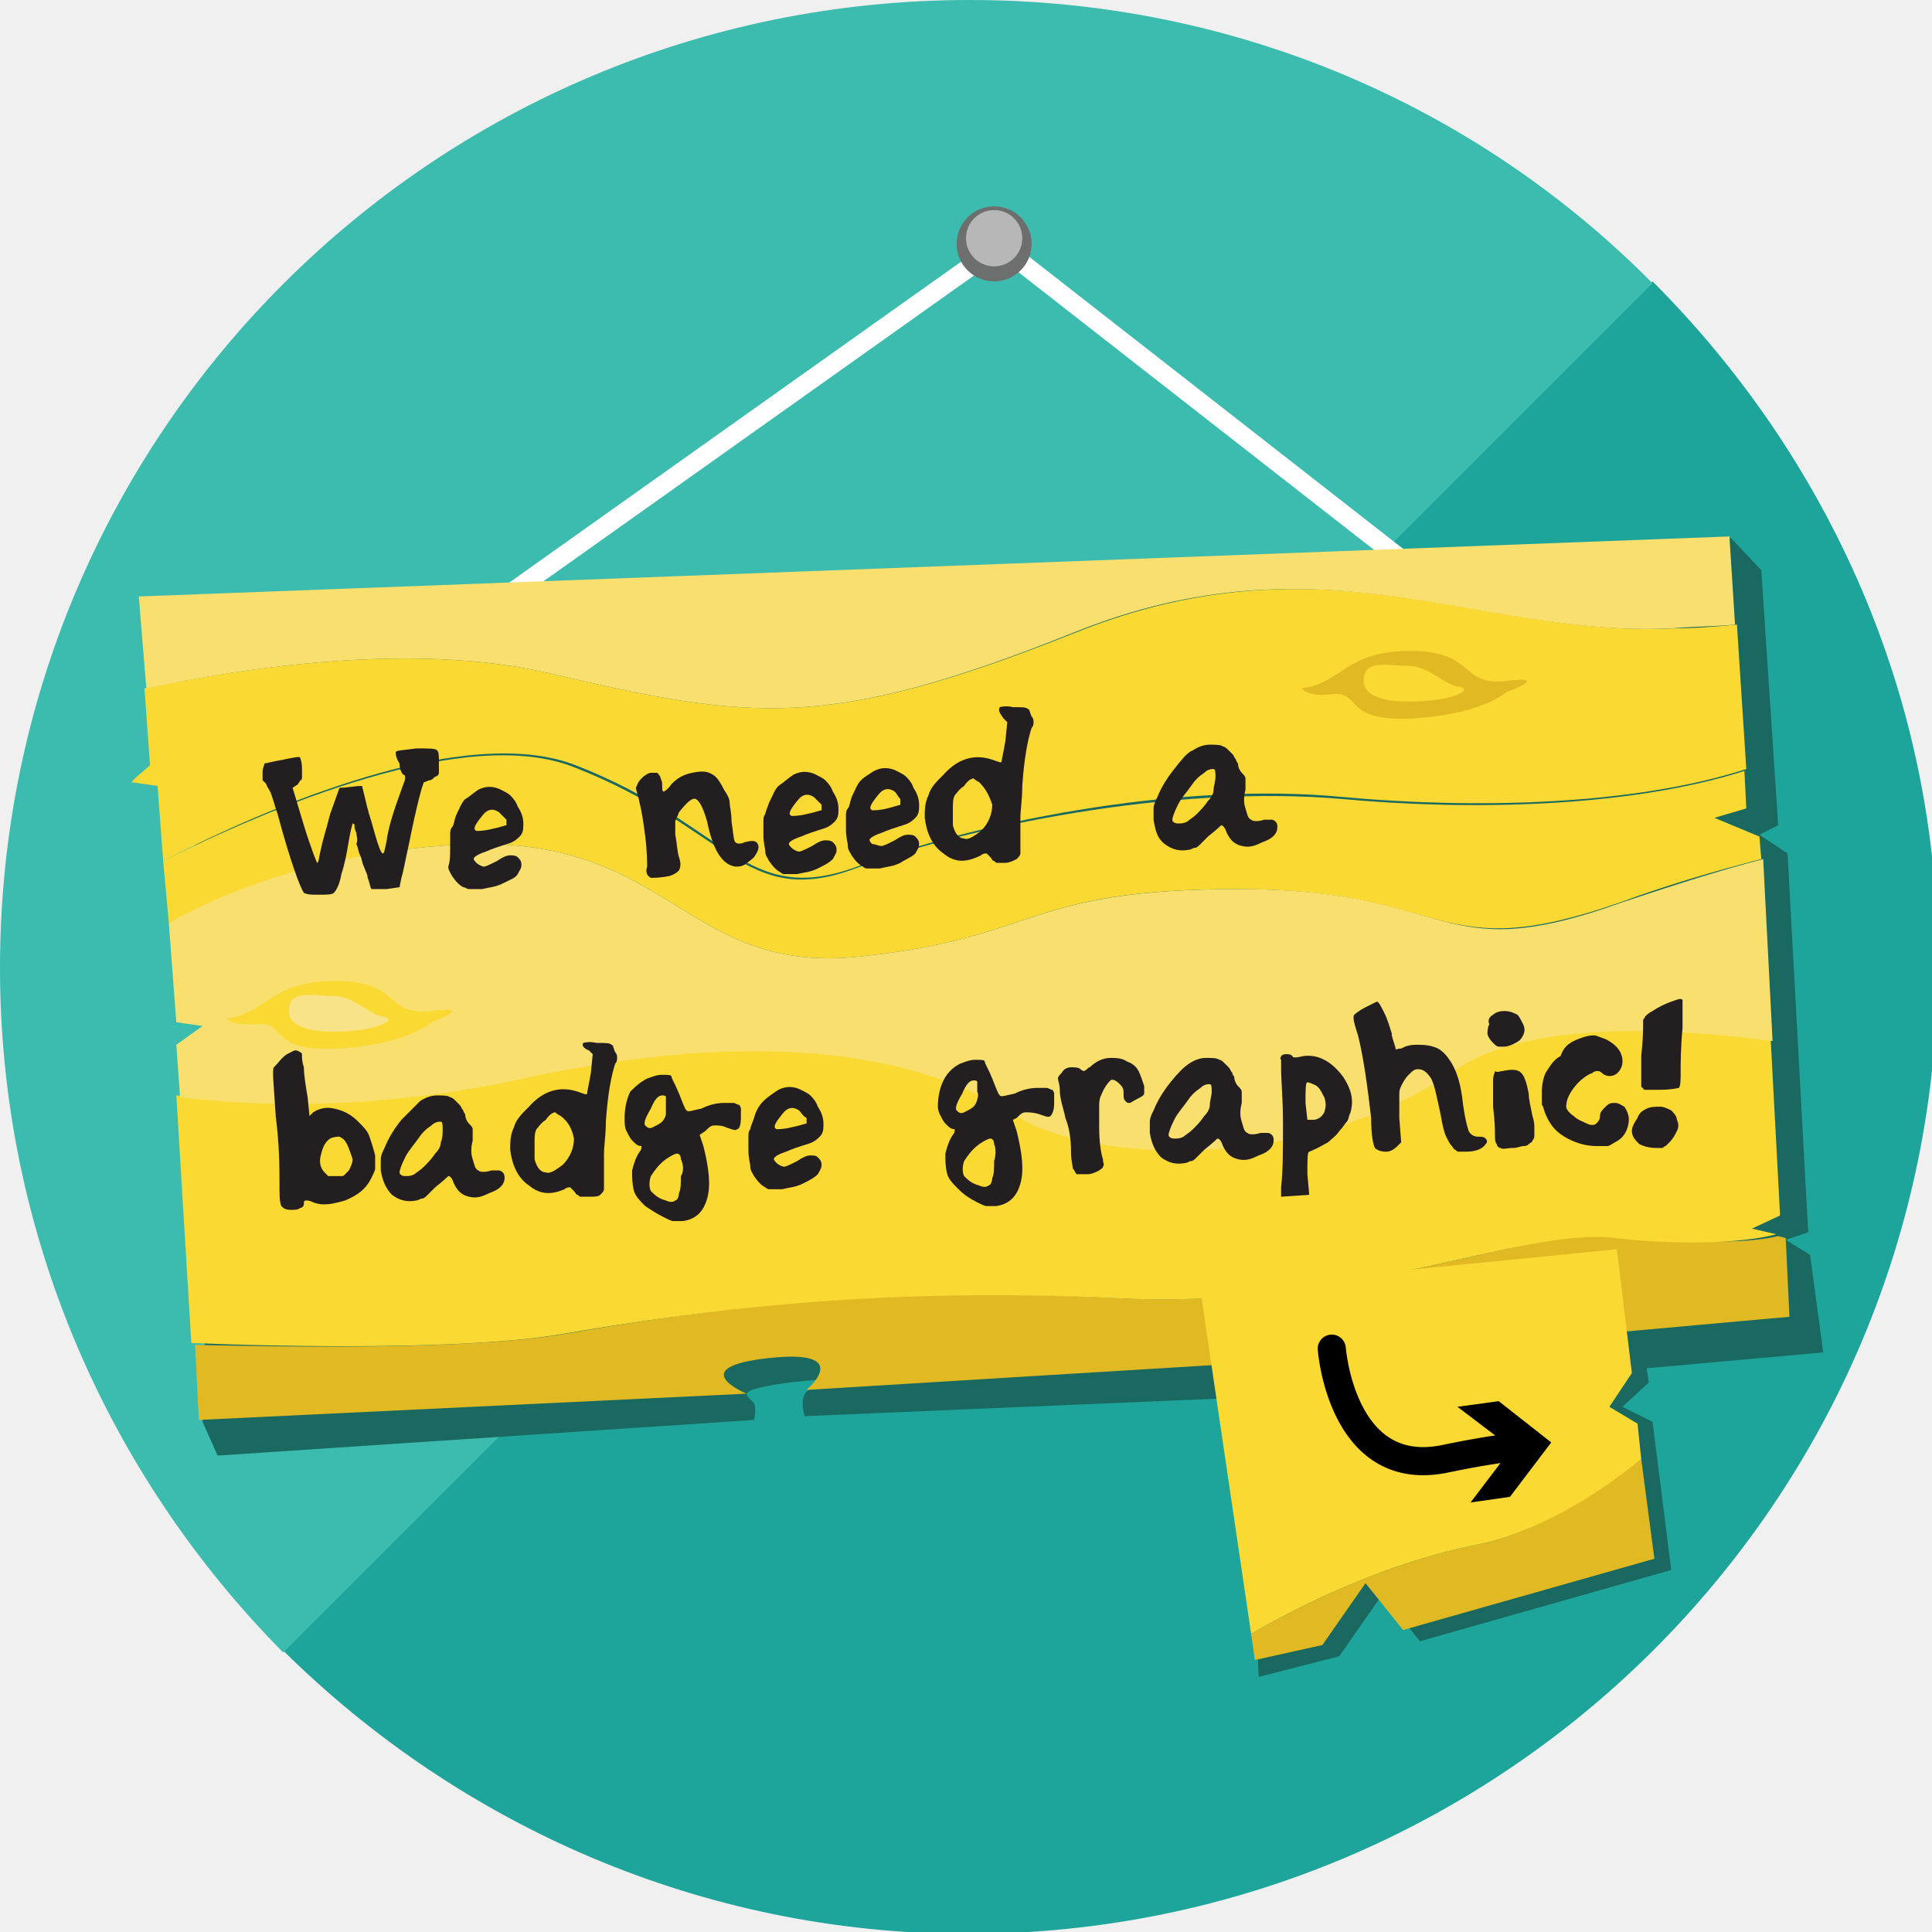
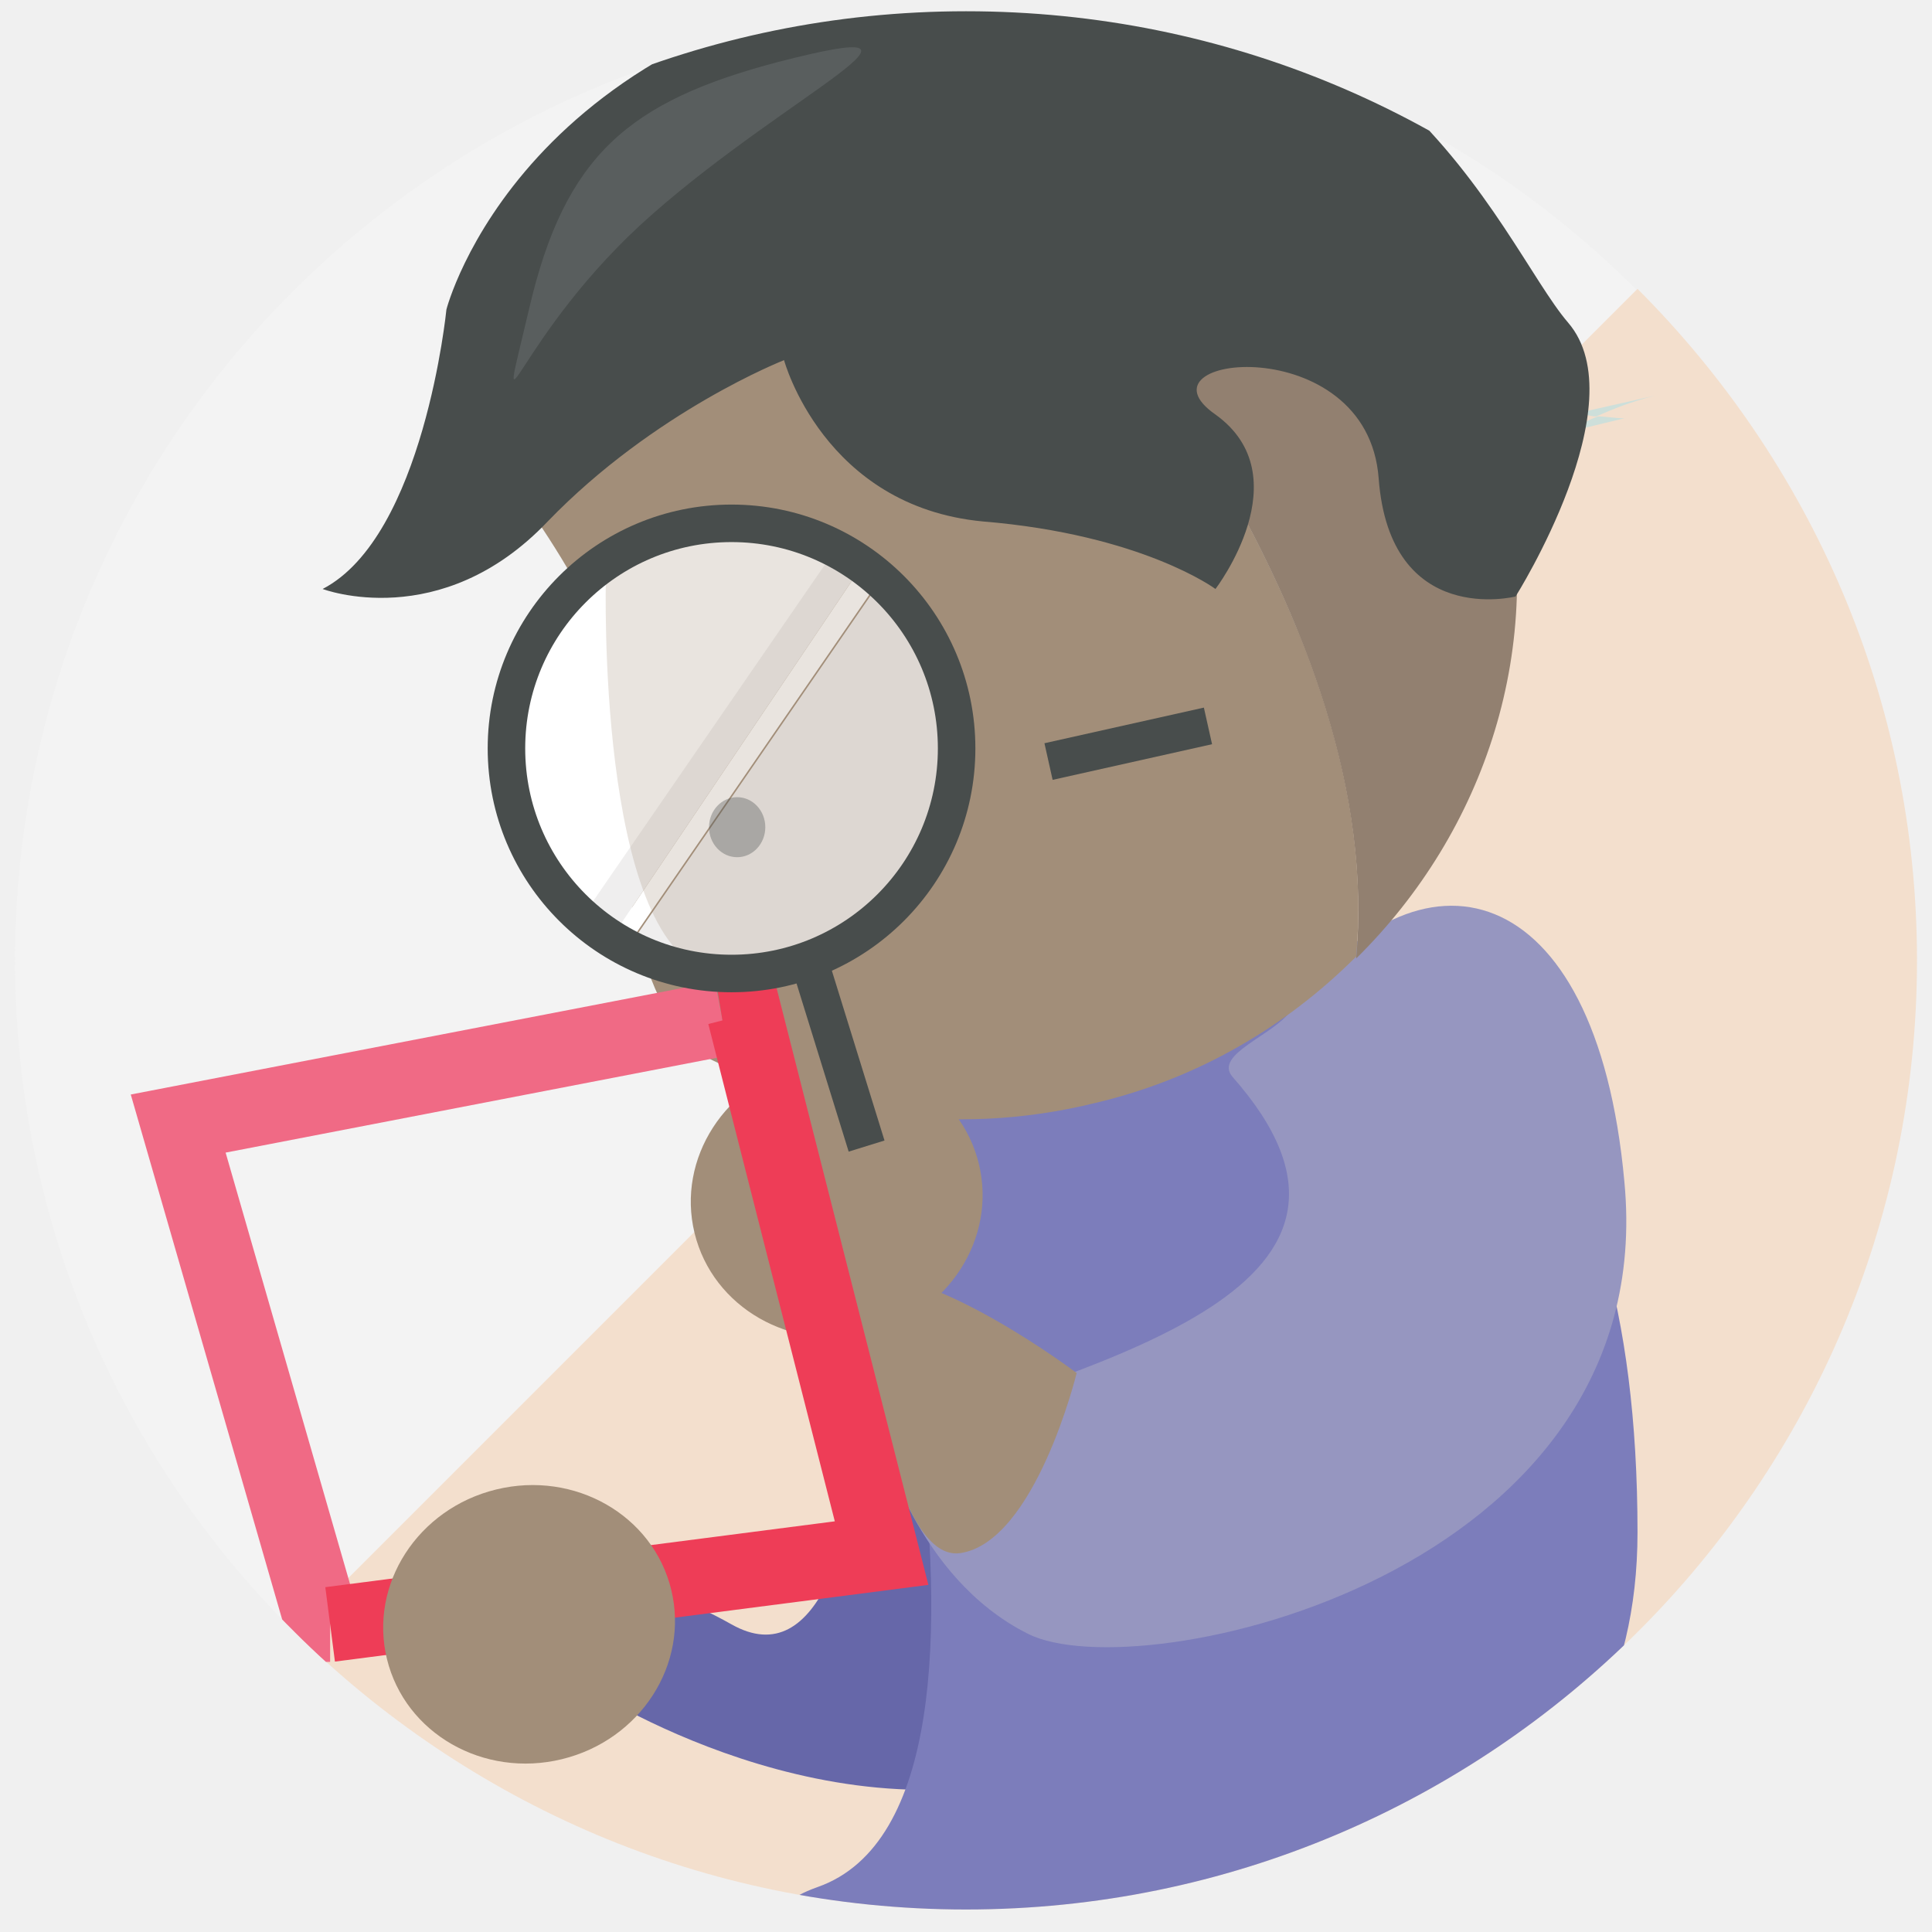
- <svg xmlns="http://www.w3.org/2000/svg" version="1.1" id="Layer_1" x="0px" y="0px" width="103px" height="103px" viewBox="43 -42 103 103" style="enable-background:new 43 -42 103 103;" xml:space="preserve">
+ <svg xmlns="http://www.w3.org/2000/svg" xmlns:xlink="http://www.w3.org/1999/xlink" version="1.1" id="Layer_1" x="0px" y="0px" width="103px" height="103px" viewBox="-254 345 103 103" style="enable-background:new -254 345 103 103;" xml:space="preserve">
  <style type="text/css">
- 	.st0{fill:#1EA59B;}
- 	.st1{fill:#3BBCAF;}
- 	.st2{fill:none;stroke:#FFFFFF;stroke-miterlimit:10;}
- 	.st3{fill:#196960;}
- 	.st4{fill:#E1BA23;}
- 	.st5{fill:#FAD932;}
- 	.st6{fill:#F8DF6E;}
- 	.st7{fill:none;stroke:#6D6E6E;stroke-miterlimit:10;}
- 	.st8{fill:#231F20;}
- 	.st9{fill:#F8E388;}
- 	.st10{fill:#B7B7B7;}
- 	.st11{fill:none;stroke:#000000;stroke-width:1.5;stroke-linecap:round;stroke-miterlimit:10;}
+ 	.st0{clip-path:url(#SVGID_2_);fill:#F3F3F3;}
+ 	.st1{clip-path:url(#SVGID_2_);fill:#F3DFCD;}
+ 	.st2{clip-path:url(#SVGID_2_);fill:#CDDFDA;}
+ 	.st3{clip-path:url(#SVGID_2_);fill:none;stroke:#EE3D57;stroke-miterlimit:10;}
+ 	.st4{clip-path:url(#SVGID_2_);fill:#6667A9;}
+ 	.st5{clip-path:url(#SVGID_2_);fill:#7C7DBB;}
+ 	.st6{clip-path:url(#SVGID_2_);fill:#9696C0;}
+ 	.st7{clip-path:url(#SVGID_2_);}
+ 	.st8{fill:#A28E79;}
+ 	.st9{fill:#928070;}
+ 	.st10{clip-path:url(#SVGID_2_);fill:#FFFFFF;stroke:#484D4C;stroke-width:2;stroke-miterlimit:10;}
+ 	.st11{clip-path:url(#SVGID_2_);fill:#484D4C;}
+ 	.st12{clip-path:url(#SVGID_2_);fill:#A28E79;}
+ 	.st13{fill:none;stroke:#F06A85;stroke-width:4;stroke-miterlimit:10;}
+ 	.st14{fill:none;stroke:#EE3D57;stroke-width:4;stroke-miterlimit:10;}
+ 	.st15{clip-path:url(#SVGID_2_);fill:#595E5E;}
+ 	.st16{fill:#EFEEEE;}
+ 	.st17{fill:#FFFFFF;}
+ 	.st18{clip-path:url(#SVGID_2_);fill:#FFFFFF;}
+ 	.st19{opacity:0.24;clip-path:url(#SVGID_2_);fill:#A28E79;}
+ 	.st20{clip-path:url(#SVGID_2_);fill:none;stroke:#484D4C;stroke-width:2;stroke-miterlimit:10;}
+ 	.st21{opacity:0.35;clip-path:url(#SVGID_2_);fill:#484D4C;}
+ 	.st22{clip-path:url(#SVGID_2_);fill:none;}
</style>
-   <path class="st0" d="M131.1-27l-73,73c9.4,9.3,22.3,15.1,36.5,15.1c28.5,0,51.7-23.1,51.7-51.6C146.4-4.7,140.5-17.6,131.1-27z" />
-   <path class="st1" d="M94.7-42C66.1-42,43-18.9,43,9.6c0,14.2,5.8,27.1,15.1,36.5l73-73C121.8-36.3,108.9-42,94.7-42z" />
-   <polyline class="st2" points="64.9,-6.6 96.3,-28.9 124.6,-6.8 " />
-   <path class="st3" d="M52.2-8.4l0.7,9l-0.7,0.6l-0.3,0.3l1.4,0.2l1,12.6l1.4,0.2l-1.4,1l-0.5,18.3l0.8,1.8l28.6-1.9  c0,0,0.2-0.8-0.1-1c-0.4-0.4-0.8-0.6,2-1c2.9-0.3,1.5-0.1,0.9,0.5c-0.4,0.4-0.1,1.3-0.1,1.3l33-1.4l2.7,0.7l-0.3-1l18.9-1.7  l-0.7-5.2l-1.3-0.8l1.2-0.4l-1.1-20.2l-1.5-1l1-0.5l-0.9-13.6l-1.6-1.7L52.2-8.4z" />
  <g>
-     <path class="st4" d="M138.2,24l-0.4-0.1c-2.6,0.6-6.3,0.1-7.6-0.1c-5.1-0.7-15,4.1-27.8,3.4c-12.7-0.7-22.3,0.7-29.2,1.9   C68,30,58.1,29.8,53.4,29.7l0.2,4l29.2-1.4c0,0-3.4-1.4,1.2-1.9s2,1.7,2,1.7l31.1-1.9l2.7,0.7l-0.3-1l18.9-1.7L138.2,24z" />
-     <path class="st5" d="M73.7-1.2c8.2,3.2,9,7.6,15,5.4c5.9-2.2,16.8-4.6,26-3.7c6.6,0.6,15.2,0.5,21.4-1.5l-0.5-7.7   c-1.1,0.1-2.2,0.2-3.4,0.2c-10.2,0.5-18.5-5.1-31.8,0.2S83-3.6,72.3-6.1C65.1-7.8,56-6.4,50.7-5.3l0.3,4.1l-0.7,0.6L50-0.3l1.4,0.2   l0.3,4C57.3,1,67.8-3.5,73.7-1.2z" />
-     <path class="st6" d="M72.3-6.1c10.7,2.5,14.8,3.1,28-2.2s21.6,0.3,31.8-0.2c1.2-0.1,2.3-0.1,3.4-0.2l-0.3-4.7l-84.8,3.2l0.4,4.9   C56-6.4,65.1-7.8,72.3-6.1z" />
-     <path class="st5" d="M88.8,9c9.7-1,8.7-3.6,20.2-3.6s10.4,4.2,20.4,0.7c2.7-1,5.2-1.7,7.5-2.3l-0.1-1.2l-2.4-1l1.7-0.5l-0.1-2   c-6.3,2-14.9,2.1-21.4,1.5c-9.2-0.8-20.1,1.5-26,3.7c-5.9,2.2-6.8-2.2-15-5.4c-5.8-2.3-16.3,2.2-21.9,5L52,7.2   c3.3-1.7,8.1-3.6,14.4-4.1C78.8,2,79.1,10,88.8,9z" />
-     <path class="st5" d="M73.1,29.1c7-1.2,16.5-2.5,29.2-1.9c12.7,0.7,21.7-3.8,26.8-3.2c1.4,0.2,6,0.5,8.6-0.2l-1.3-0.3l1.5-0.7   l-0.5-9.4c-6.2-0.9-13.1-1.1-17,1.6c-8,5.4-19.4,4.9-23.3,2.4s-11.6-5.3-26.3-2c-7.8,1.7-14.1,1.5-18.4,1l0.8,13.2   C58.1,29.8,68,30,73.1,29.1z" />
-     <path class="st6" d="M70.9,15.5c14.8-3.2,22.4-0.5,26.3,2s15.3,3.1,23.3-2.4c3.8-2.6,10.8-2.4,17-1.6L137,3.8   c-2.3,0.6-4.8,1.4-7.5,2.3c-10,3.6-8.8-0.7-20.4-0.7S98.5,8,88.8,9s-10-7-22.4-5.9C60.1,3.6,55.2,5.4,52,7.2l0.4,5.3l1.4,0.2   l-1.4,1l0.2,2.8C56.8,17,63.1,17.2,70.9,15.5z" />
-   </g>
-   <circle class="st7" cx="96" cy="-29" r="1.5" />
-   <g>
-     <path class="st8" d="M64.1-1.9c0-0.1,0.4-0.1,1.1-0.2c0.7,0,1,0,1.1,0.1c0.1,0.1,0.1,0.3,0.1,0.7c0,0.2,0,0.4,0,0.5   s-0.1,0.2-0.2,0.2c-0.1,0.1-0.2,0.2-0.3,0.2c-0.1,0-0.2,0.1-0.3,0.1c-0.1,0.2-0.4,1.3-0.8,3.3c-0.2,0.9-0.3,1.5-0.4,1.8l-0.1,0.5   l-0.7,0.1c-0.5,0-0.7,0-0.8,0c-0.1-0.2-0.1-0.4-0.2-0.6c0-0.2-0.1-0.3-0.2-0.6c-0.1-0.2-0.1-0.4-0.2-0.6c-0.1-0.2-0.1-0.4-0.2-0.6   C62.1,2.7,62,2.6,62,2.4c-0.1-0.2-0.1-0.3-0.1-0.4c0-0.1-0.1-0.1-0.1-0.1c0,0-0.1,0.3-0.2,0.9c-0.1,0.6-0.2,1.2-0.4,1.8   c-0.1,0.6-0.3,0.9-0.4,1c-0.1,0.1-0.4,0.1-0.8,0.1c-0.4,0-0.6,0-0.8-0.1C59,5.3,58.5,4,57.8,1.4c-0.2-0.6-0.3-1-0.4-1.2   c-0.1-0.2-0.2-0.3-0.2-0.4C57.1-0.3,57-0.4,57-0.4c0-0.1,0-0.2,0-0.4c0-0.3,0.1-0.4,0.1-0.5c0.1,0,0.4-0.1,1-0.2   C58.6-1.6,59-1.7,59-1.6c0,0,0.1,0.2,0.1,0.6c0,0.2,0,0.3,0,0.4c0,0.1,0,0.2-0.1,0.2c0,0.1-0.1,0.1-0.1,0.2L58.6,0l0.6,2   c0.4,1.3,0.7,2,0.7,2c0.1,0,0.1-0.3,0.2-0.7c0.1-0.5,0.3-1.1,0.5-1.9L61.1,0c0.4,0,0.8-0.1,1.2-0.1l0.1,0.4   c0.1,0.4,0.2,0.9,0.4,1.5c0.3,1.1,0.5,1.7,0.6,1.7c0.1,0,0.1-0.2,0.2-0.6c0.1-0.8,0.4-1.7,0.8-2.8c0.1-0.3,0.2-0.5,0.2-0.6   c0-0.1,0-0.2-0.1-0.2c-0.1-0.1-0.2-0.3-0.2-0.6C64.1-1.6,64.1-1.8,64.1-1.9z" />
-     <path class="st8" d="M68.5,0.1c0.4-0.2,0.8-0.2,1.2,0c0.2,0.1,0.4,0.2,0.5,0.3c0.1,0.1,0.3,0.3,0.4,0.6c0.2,0.3,0.3,0.6,0.3,0.9   c0,0.3,0,0.5-0.2,0.7c-0.1,0.1-0.2,0.2-0.4,0.3c-0.2,0.1-0.7,0.2-1.4,0.5c-0.3,0.1-0.5,0.2-0.6,0.3c-0.1,0.1,0,0.2,0.1,0.3   c0.1,0.1,0.3,0.2,0.4,0.2c0.1,0,0.3-0.1,0.7-0.3c0.3-0.2,0.5-0.3,0.7-0.3c0.1,0,0.3,0,0.4,0.1c0.1,0.1,0.2,0.2,0.2,0.4   c0,0.2-0.1,0.3-0.2,0.5c-0.1,0.2-0.4,0.3-0.8,0.5c-0.4,0.2-0.7,0.2-1.1,0.3c-0.2,0-0.3,0-0.4,0c-0.1,0-0.2,0-0.3,0   c-0.1,0-0.2-0.1-0.3-0.1c-0.2-0.1-0.4-0.3-0.6-0.6c-0.1-0.2-0.2-0.3-0.2-0.5C67,3.9,67,3.6,67,3.2c0-0.3,0-0.6,0-0.7   c0-0.1,0-0.3,0.1-0.4s0.1-0.3,0.2-0.6c0.2-0.4,0.3-0.7,0.5-0.9C68,0.5,68.2,0.3,68.5,0.1z M69.6,1.3c-0.3-0.2-0.6-0.2-0.9,0.2   c-0.4,0.5-0.5,0.7-0.3,0.8c0.1,0,0.4,0,0.8-0.1c0.5-0.1,0.7-0.2,0.8-0.2c0,0,0-0.1,0-0.3C69.8,1.5,69.7,1.4,69.6,1.3z" />
-     <path class="st8" d="M77.2-0.5c0.2-0.2,0.4-0.3,0.5-0.3c0.1,0,0.2,0,0.3,0c0.1,0,0.1,0.1,0.2,0.2c0,0.1,0.1,0.2,0.1,0.4   c0,0.3,0,0.4,0.1,0.4c0,0,0.2-0.1,0.4-0.4c0.3-0.3,0.6-0.5,1.1-0.6s0.8-0.1,1.1,0.1c0.2,0.1,0.4,0.4,0.6,0.8   c0.2,0.3,0.3,0.5,0.3,0.7C81.9,1,82,1.3,82,1.8c0.1,0.6,0.1,1,0.2,1.1c0.1,0.1,0.3,0.1,0.5,0c0.4-0.1,0.6-0.1,0.7,0.1   c0.1,0.2,0,0.4-0.2,0.7c-0.2,0.2-0.4,0.3-0.5,0.4c-0.2,0.1-0.3,0.1-0.5,0.1c-0.7-0.1-1.2-0.9-1.5-2.4c-0.2-0.7-0.4-1.1-0.6-1.2   c-0.2-0.1-0.5,0.2-0.9,0.7C79.1,1.6,79,1.7,79,1.8c0,0.1,0,0.3,0,0.7c0.1,0.5,0.1,0.9,0.2,1.2c0.1,0.3,0.1,0.5,0,0.7   c-0.1,0.1-0.2,0.2-0.5,0.3c-0.5,0.1-0.8,0.1-1,0.1c-0.2-0.1-0.3-0.3-0.2-0.6c0-0.2,0-0.8-0.1-1.6c-0.1-0.8-0.2-1.4-0.3-1.8   C77,0.3,76.9,0.1,76.9,0C77-0.2,77-0.3,77.2-0.5z" />
-     <path class="st8" d="M85.3-0.7c0.4-0.2,0.8-0.2,1.2,0c0.2,0.1,0.4,0.2,0.5,0.3c0.1,0.1,0.3,0.3,0.4,0.6c0.2,0.3,0.3,0.6,0.3,0.9   c0,0.3,0,0.5-0.2,0.7c-0.1,0.1-0.2,0.2-0.4,0.3c-0.2,0.1-0.7,0.2-1.4,0.5c-0.3,0.1-0.5,0.2-0.6,0.3c-0.1,0.1,0,0.2,0.1,0.3   c0.1,0.1,0.3,0.2,0.4,0.2c0.1,0,0.3-0.1,0.7-0.3c0.3-0.2,0.5-0.3,0.7-0.3c0.1,0,0.3,0,0.4,0.1c0.1,0.1,0.2,0.2,0.2,0.4   c0,0.2-0.1,0.3-0.2,0.5c-0.2,0.2-0.4,0.3-0.8,0.5c-0.4,0.2-0.7,0.2-1.1,0.3c-0.2,0-0.3,0-0.4,0c-0.1,0-0.2,0-0.3,0   c-0.1,0-0.2-0.1-0.2-0.1c-0.2-0.1-0.4-0.3-0.6-0.6c-0.1-0.2-0.2-0.3-0.2-0.5c0-0.2-0.1-0.4-0.1-0.9c0-0.3,0-0.6,0-0.7   c0-0.1,0-0.3,0.1-0.4c0-0.1,0.1-0.3,0.2-0.6c0.2-0.4,0.3-0.7,0.5-0.9C84.8-0.3,85-0.5,85.3-0.7z M86.4,0.5   c-0.3-0.2-0.6-0.2-0.9,0.2c-0.4,0.5-0.5,0.7-0.3,0.8c0.1,0,0.4,0,0.8-0.1c0.5-0.1,0.7-0.2,0.8-0.2c0,0,0-0.1,0-0.3   C86.6,0.7,86.5,0.6,86.4,0.5z" />
-     <path class="st8" d="M89.6-0.9c0.4-0.2,0.8-0.2,1.2,0c0.2,0.1,0.4,0.2,0.5,0.3c0.1,0.1,0.3,0.3,0.4,0.6C91.9,0.3,92,0.6,92,0.9   c0,0.3,0,0.5-0.2,0.7c-0.1,0.1-0.2,0.2-0.4,0.3c-0.2,0.1-0.7,0.2-1.4,0.5c-0.3,0.1-0.5,0.2-0.6,0.3c-0.1,0.1,0,0.2,0.1,0.3   C89.7,3,89.8,3.1,90,3.1c0.1,0,0.3-0.1,0.7-0.3c0.3-0.2,0.5-0.3,0.7-0.3c0.1,0,0.3,0,0.4,0.1c0.1,0.1,0.2,0.2,0.2,0.4   c0,0.2-0.1,0.3-0.2,0.5C91.6,3.7,91.3,3.8,91,4c-0.4,0.2-0.7,0.2-1.1,0.3c-0.2,0-0.3,0-0.4,0c-0.1,0-0.2,0-0.3,0   c-0.1,0-0.2-0.1-0.2-0.1c-0.2-0.1-0.4-0.3-0.6-0.6c-0.1-0.2-0.2-0.3-0.2-0.5c0-0.2-0.1-0.4-0.1-0.9c0-0.3,0-0.6,0-0.7   s0-0.3,0.1-0.4s0.1-0.3,0.2-0.6c0.2-0.4,0.3-0.7,0.5-0.9C89.1-0.6,89.3-0.7,89.6-0.9z M90.7,0.2c-0.3-0.2-0.6-0.2-0.9,0.2   c-0.4,0.5-0.5,0.7-0.3,0.8c0.1,0,0.4,0,0.8-0.1C90.7,1,91,0.9,91,0.9c0,0,0-0.1,0-0.3C90.9,0.5,90.8,0.3,90.7,0.2z" />
-     <path class="st8" d="M96.3-4.3c0,0,0.3-0.1,0.7,0c0.5,0,0.7,0,0.8,0.1c0.1,0,0.1,0.2,0.2,0.4c0.1,0.1,0.1,0.2,0.1,0.3   c0,0.1,0,0.2-0.1,0.3c-0.2,0.6-0.4,1.6-0.5,3.1c0,0.7-0.1,1.3-0.1,1.7c0,0.3,0,0.7,0,1.2c0,0.3,0,0.5,0,0.7c0,0.1-0.1,0.2-0.2,0.3   C97,3.9,96.8,4,96.6,4c-0.2,0-0.3,0-0.4,0c-0.1,0-0.1,0-0.2-0.1c-0.1,0-0.1-0.1-0.2-0.2c-0.1-0.1-0.2-0.2-0.2-0.2   c-0.1,0-0.2,0-0.3,0.1C94.5,4,93.9,4,93.3,3.5c-0.6-0.4-0.9-1.1-1-1.9c0-0.4,0-0.8,0.2-1.2c0.1-0.4,0.4-0.7,0.8-1.1   c0.8-0.9,1.7-1.1,2.6-0.8c0.3,0.1,0.5,0.2,0.5,0.1c0-0.1,0.1-0.5,0.2-1.1l0.1-1l-0.2-0.2C96.3-4,96.2-4.1,96.3-4.3z M95.2-0.3   c-0.2-0.1-0.3-0.2-0.3-0.2c-0.1,0-0.3,0.1-0.5,0.4c-0.3,0.2-0.4,0.4-0.5,0.5c-0.1,0.2-0.1,0.4-0.1,0.8c0,0.4,0,0.6,0,0.8   c0.1,0.4,0.3,0.7,0.6,0.7c0.2,0.1,0.5-0.1,0.9-0.4c0.4-0.4,0.6-0.9,0.6-1.4C95.7,0.3,95.5,0,95.2-0.3z" />
-     <path class="st8" d="M106.6-2c0.3-0.2,0.6-0.3,0.9-0.3c0.3,0,0.6,0,0.7,0.1c0.1,0,0.2,0.1,0.3,0.2c0.1,0.1,0.1,0.1,0.2,0.2   c0.1,0.1,0.1,0.2,0.2,0.3c0,0.1,0.1,0.2,0.1,0.2c0,0.2,0.1,0.4,0.2,0.5c0.1,0.1,0.2,0.2,0.2,0.3c0,0.1,0,0.3,0,0.6   c-0.1,0.4-0.1,0.7,0,1c0.1,0.3,0.1,0.5,0.3,0.6c0.1,0.1,0.4,0.1,0.7,0c0.2,0,0.3,0,0.4,0c0.1,0,0.2,0.1,0.2,0.1   c0.1,0.1,0.1,0.2,0.1,0.3c0,0.3-0.2,0.6-0.8,0.8c-0.4,0.2-0.7,0.3-1.1,0.2c-0.4-0.1-0.6-0.3-0.8-0.7c-0.1-0.3-0.2-0.4-0.3-0.4   c0,0-0.2,0.2-0.7,0.6c-0.2,0.2-0.3,0.3-0.4,0.4c-0.1,0.1-0.2,0.2-0.3,0.2c-0.1,0-0.2,0.1-0.3,0.1c-0.5,0.1-0.9,0-1.3-0.3   s-0.5-0.7-0.6-1.3c0-0.3,0-0.5,0-0.6c0-0.2,0.1-0.4,0.2-0.6c0.2-0.5,0.5-1,0.9-1.5C106-1.5,106.3-1.9,106.6-2z M107.8-0.6   c0-0.2,0-0.4-0.1-0.4c-0.1,0-0.3,0-0.5,0.2c-0.3,0.2-0.5,0.4-0.7,0.7c-0.2,0.3-0.5,0.6-0.7,1c-0.2,0.4-0.3,0.7-0.3,0.8   c0,0.1,0.1,0.2,0.3,0.2c0.2,0,0.3,0,0.5-0.1c0.1-0.1,0.3-0.2,0.5-0.4c0.2-0.2,0.4-0.4,0.6-0.7c0.2-0.2,0.3-0.4,0.3-0.6   C107.7-0.1,107.8-0.3,107.8-0.6z" />
-     <path class="st8" d="M58.3,14.2c0.2-0.1,0.4-0.2,0.4-0.2c0.1,0,0.2,0,0.3,0.1c0.1,0,0.1,0.1,0.1,0.2c0,0.1,0,0.3,0.1,0.6   c0,0.4,0.1,1,0.2,1.6l0.1,1l0.2-0.2c0.3-0.2,0.7-0.3,1.1-0.2c0.5,0.1,0.9,0.3,1.3,0.7c0.3,0.3,0.5,0.5,0.6,0.8   c0.1,0.3,0.2,0.6,0.3,1c0,0.3,0,0.6,0,0.7c0,0.1-0.1,0.3-0.2,0.5c-0.3,0.6-0.7,0.9-1.4,1.2c-0.7,0.2-1.2,0.3-1.7,0.1   c-0.2-0.1-0.3-0.1-0.4-0.1c-0.1,0-0.1,0.1-0.1,0.2c0,0.1-0.1,0.2-0.2,0.2c-0.1,0.1-0.3,0.1-0.5,0.1c-0.3,0-0.4-0.1-0.5-0.2   c-0.1-0.2-0.1-0.6-0.1-1.3c0-0.7,0-1.9-0.2-3.5c-0.1-1.6-0.2-2.5-0.1-2.6C57.9,14.6,58,14.4,58.3,14.2z M61.5,19   c-0.1-0.2-0.2-0.3-0.4-0.4c-0.1,0-0.3,0-0.5,0.1c-0.3,0.2-0.4,0.5-0.5,0.9c-0.1,0.4,0,0.7,0.2,0.9c0.1,0.1,0.1,0.1,0.2,0.2   c0.1,0,0.2,0,0.4,0c0.1,0,0.2,0,0.3,0c0.1,0,0.1,0,0.2-0.1c0,0,0.1-0.1,0.2-0.2c0.1-0.2,0.2-0.4,0.2-0.6   C61.7,19.5,61.6,19.2,61.5,19z" />
-     <path class="st8" d="M65.4,16.7c0.3-0.2,0.6-0.3,0.9-0.3c0.3,0,0.6,0,0.7,0.1c0.1,0,0.2,0.1,0.3,0.2c0.1,0.1,0.1,0.1,0.2,0.2   c0.1,0.1,0.1,0.2,0.2,0.3c0,0.1,0.1,0.2,0.1,0.2c0,0.2,0.1,0.4,0.2,0.5c0.1,0.1,0.2,0.2,0.2,0.3c0,0.1,0,0.3,0,0.6   c-0.1,0.4-0.1,0.7,0,1c0.1,0.3,0.1,0.5,0.3,0.6c0.1,0.1,0.4,0.1,0.7,0c0.2,0,0.3,0,0.4,0s0.2,0.1,0.2,0.1c0.1,0.1,0.1,0.2,0.1,0.3   c0,0.3-0.2,0.6-0.8,0.8c-0.4,0.2-0.7,0.3-1.1,0.2c-0.4-0.1-0.6-0.3-0.8-0.7c-0.1-0.3-0.2-0.4-0.3-0.4c0,0-0.2,0.2-0.7,0.6   c-0.2,0.2-0.3,0.3-0.4,0.4c-0.1,0.1-0.2,0.2-0.3,0.2c-0.1,0-0.2,0.1-0.3,0.1c-0.5,0.1-0.9,0-1.3-0.3c-0.3-0.3-0.5-0.7-0.6-1.3   c0-0.3,0-0.5,0-0.6c0-0.2,0.1-0.4,0.2-0.6c0.2-0.5,0.5-1,0.9-1.5C64.9,17.2,65.2,16.9,65.4,16.7z M66.6,18.2c0-0.2,0-0.4-0.1-0.4   c-0.1,0-0.3,0-0.5,0.2c-0.3,0.2-0.5,0.4-0.7,0.7c-0.2,0.3-0.5,0.6-0.7,1c-0.2,0.4-0.3,0.7-0.3,0.8c0,0.1,0.1,0.2,0.3,0.2   c0.2,0,0.3,0,0.5-0.1c0.1-0.1,0.3-0.2,0.5-0.4c0.2-0.2,0.4-0.4,0.6-0.7c0.2-0.2,0.3-0.4,0.3-0.6C66.6,18.7,66.6,18.4,66.6,18.2z" />
-     <path class="st8" d="M74.1,13.6c0,0,0.3-0.1,0.7,0c0.5,0,0.7,0,0.8,0.1c0.1,0,0.1,0.2,0.2,0.4c0.1,0.1,0.1,0.2,0.1,0.3   c0,0.1,0,0.2-0.1,0.3c-0.2,0.6-0.4,1.6-0.5,3.1c0,0.7-0.1,1.3-0.1,1.7c0,0.3,0,0.7,0,1.2c0,0.3,0,0.5,0,0.7c0,0.1-0.1,0.2-0.2,0.3   c-0.1,0.1-0.3,0.1-0.6,0.1c-0.2,0-0.3,0-0.4,0c-0.1,0-0.1,0-0.2-0.1c-0.1,0-0.1-0.1-0.2-0.2c-0.1-0.1-0.2-0.2-0.2-0.2   c-0.1,0-0.2,0-0.3,0.1c-0.7,0.3-1.3,0.3-1.9-0.2c-0.6-0.4-0.9-1.1-1-1.9c0-0.4,0-0.8,0.2-1.2c0.1-0.4,0.4-0.7,0.8-1.1   c0.8-0.9,1.7-1.1,2.6-0.8c0.3,0.1,0.5,0.2,0.5,0.1c0-0.1,0.1-0.5,0.2-1.1l0.1-1l-0.2-0.2C74.1,13.9,74,13.7,74.1,13.6z M72.9,17.5   c-0.2-0.1-0.3-0.2-0.3-0.2c-0.1,0-0.3,0.1-0.5,0.4c-0.3,0.2-0.4,0.4-0.5,0.5c-0.1,0.2-0.1,0.4-0.1,0.8c0,0.4,0,0.6,0,0.8   c0.1,0.4,0.3,0.7,0.6,0.7c0.2,0.1,0.5-0.1,0.9-0.4c0.4-0.4,0.6-0.9,0.6-1.4C73.5,18.2,73.3,17.8,72.9,17.5z" />
-     <path class="st8" d="M77.5,15.5c0.3-0.1,0.5-0.2,0.8-0.2c0.3,0,0.5,0,0.5,0.1c0,0.1,0.2,0.4,0.4,0.9c0.2,0.5,0.3,0.8,0.4,0.9   c0.1,0.1,0.3,0,0.8-0.1c0.4-0.2,0.8-0.3,1.2-0.3c0.3,0,0.4,0,0.5,0c0.1,0,0.2,0.1,0.3,0.1c0.1,0.1,0.1,0.2,0.1,0.2   c0,0.1,0,0.3,0,0.5c0,0.4-0.1,0.6-0.2,0.6c-0.1,0.1-0.3,0-0.6-0.1C81.5,18,81.3,18,81.1,18c-0.2,0-0.3,0.1-0.5,0.3l-0.3,0.2   l0.2,0.6c0.3,1.2,0.4,2.1,0.2,2.8c-0.2,0.7-0.6,1.1-1.3,1.2c-0.2,0-0.4,0-0.5,0c-0.1,0-0.3-0.1-0.5-0.2c-0.4-0.2-0.7-0.4-1-0.6   c-0.3-0.3-0.5-0.5-0.6-0.8c-0.1-0.4-0.1-0.7-0.1-1.1c0.1-0.4,0.2-0.7,0.4-1c0.1-0.1,0.1-0.2,0.1-0.3c-0.2,0-0.3-0.1-0.5-0.3   c-0.1-0.1-0.2-0.3-0.3-0.5c-0.1-0.2-0.1-0.4-0.1-0.7c0-0.5,0.1-1,0.3-1.4C76.8,16,77.1,15.7,77.5,15.5z M78.5,17c0-0.2,0-0.4,0-0.5   c0-0.1-0.1-0.1-0.2-0.1c-0.2,0-0.4,0.2-0.6,0.7c-0.3,0.5-0.4,0.8-0.3,0.9c0.1,0.1,0.2,0.2,0.4,0.1c0.2-0.1,0.4-0.2,0.5-0.3   c0.1-0.1,0.2-0.3,0.2-0.4S78.5,17.2,78.5,17z M79.3,19.8c0-0.2-0.1-0.3-0.2-0.3c-0.1,0-0.3,0.1-0.6,0.3c-0.4,0.3-0.6,0.6-0.8,0.9   c-0.1,0.3-0.1,0.6,0,0.8c0.2,0.2,0.4,0.4,0.8,0.5c0.2,0.1,0.4,0.1,0.5,0c0.1,0,0.2-0.2,0.2-0.4c0.1-0.2,0.1-0.5,0.1-0.9   C79.5,20.4,79.4,20,79.3,19.8z" />
-     <path class="st8" d="M84.5,16.1c0.4-0.2,0.8-0.2,1.2,0c0.2,0.1,0.4,0.2,0.5,0.3c0.1,0.1,0.3,0.3,0.4,0.6c0.2,0.3,0.3,0.6,0.3,0.9   c0,0.3,0,0.5-0.2,0.7c-0.1,0.1-0.2,0.2-0.4,0.3s-0.7,0.2-1.4,0.5c-0.3,0.1-0.5,0.2-0.6,0.3c-0.1,0.1,0,0.2,0.1,0.3   c0.1,0.1,0.3,0.2,0.4,0.2c0.1,0,0.3-0.1,0.7-0.3c0.3-0.2,0.5-0.3,0.7-0.3s0.3,0,0.4,0.1c0.1,0.1,0.2,0.2,0.2,0.4   c0,0.2-0.1,0.3-0.2,0.5c-0.2,0.2-0.4,0.3-0.8,0.5c-0.4,0.2-0.7,0.2-1.1,0.3c-0.2,0-0.3,0-0.4,0c-0.1,0-0.2,0-0.3,0   c-0.1,0-0.2-0.1-0.2-0.1c-0.2-0.1-0.4-0.3-0.6-0.6c-0.1-0.2-0.2-0.3-0.2-0.5c0-0.2-0.1-0.4-0.1-0.9c0-0.3,0-0.6,0-0.7   c0-0.1,0-0.3,0.1-0.4c0-0.1,0.1-0.3,0.2-0.6c0.1-0.4,0.3-0.7,0.5-0.9S84.2,16.3,84.5,16.1z M85.6,17.2c-0.3-0.2-0.6-0.2-0.9,0.2   c-0.4,0.5-0.5,0.7-0.3,0.8c0.1,0,0.4,0,0.8-0.1c0.5-0.1,0.7-0.2,0.8-0.2c0,0,0-0.1,0-0.3C85.8,17.5,85.7,17.3,85.6,17.2z" />
-     <path class="st8" d="M94.2,14.7c0.3-0.1,0.5-0.2,0.8-0.2c0.3,0,0.5,0,0.5,0.1c0,0.1,0.2,0.4,0.4,0.9c0.2,0.5,0.3,0.8,0.4,0.9   c0.1,0.1,0.3,0,0.8-0.1c0.4-0.2,0.8-0.3,1.2-0.3c0.3,0,0.4,0,0.5,0c0.1,0,0.2,0.1,0.3,0.1c0.1,0.1,0.1,0.2,0.1,0.2   c0,0.1,0,0.3,0,0.5c0,0.4-0.1,0.6-0.2,0.7c-0.1,0.1-0.3,0-0.6-0.1c-0.3-0.1-0.6-0.1-0.7-0.1c-0.2,0-0.3,0.1-0.5,0.3L97,17.7   l0.2,0.6c0.3,1.2,0.4,2.1,0.2,2.8c-0.2,0.7-0.6,1.1-1.3,1.2c-0.2,0-0.4,0-0.5,0c-0.1,0-0.3-0.1-0.5-0.2c-0.4-0.2-0.7-0.4-1-0.7   c-0.3-0.3-0.5-0.5-0.6-0.8c-0.1-0.4-0.1-0.7-0.1-1.1c0.1-0.4,0.2-0.7,0.4-1c0.1-0.1,0.1-0.2,0.1-0.3c-0.2,0-0.3-0.1-0.5-0.3   c-0.1-0.1-0.2-0.3-0.3-0.5C93.1,17.4,93,17.2,93,17c0-0.5,0.1-1,0.3-1.4S93.8,14.9,94.2,14.7z M95.1,16.2c0-0.2,0-0.4,0-0.5   c0-0.1-0.1-0.1-0.2-0.1c-0.2,0-0.4,0.2-0.6,0.7c-0.3,0.5-0.4,0.8-0.3,0.9c0.1,0.1,0.2,0.2,0.4,0.1c0.2-0.1,0.4-0.2,0.5-0.3   c0.1-0.1,0.2-0.3,0.2-0.4C95.1,16.6,95.2,16.4,95.1,16.2z M96,19c0-0.2-0.1-0.3-0.2-0.3c-0.1,0-0.3,0.1-0.6,0.3   c-0.4,0.3-0.6,0.6-0.8,0.9c-0.1,0.3-0.1,0.6,0,0.8c0.2,0.2,0.4,0.4,0.8,0.5c0.2,0.1,0.4,0.1,0.5,0c0.1,0,0.2-0.2,0.2-0.4   c0.1-0.2,0.1-0.5,0.1-0.9C96.1,19.6,96.1,19.2,96,19z" />
-     <path class="st8" d="M101.1,14.9c0.3-0.3,0.7-0.5,1.1-0.5c0.3,0,0.6,0,0.9,0.2c0.3,0.1,0.5,0.3,0.6,0.5c0.1,0.2,0.2,0.5,0.3,0.8   c0,0.2,0,0.3,0,0.4c0,0.1-0.2,0.2-0.4,0.3c-0.2,0.1-0.3,0.2-0.4,0.2c-0.1,0-0.1,0-0.2-0.1c-0.1-0.1-0.1-0.2-0.1-0.4   c0-0.2,0-0.3-0.2-0.5c-0.2-0.2-0.4-0.3-0.5-0.2c-0.1,0.1-0.3,0.3-0.5,0.8c-0.1,0.2-0.1,0.4-0.1,0.6c0,0.2,0,0.6,0,1.1   c0,0.8,0.1,1.4,0.2,1.7c0,0.2,0.1,0.3,0,0.4c0,0.1-0.1,0.1-0.2,0.2c-0.2,0.1-0.4,0.2-0.6,0.2c-0.3,0-0.4,0-0.6,0   c-0.1-0.1-0.1-0.2-0.2-0.3c0-0.1-0.1-0.4-0.1-0.9c0-0.7-0.1-1.3-0.3-1.8c-0.1-0.5-0.3-1-0.3-1.5c0-0.3-0.1-0.5-0.1-0.6   c0-0.1,0.1-0.2,0.2-0.3c0.1-0.2,0.3-0.3,0.5-0.3c0.2,0,0.4,0,0.5,0.1c0.1,0.1,0.2,0.1,0.2,0.1C101,15,101,14.9,101.1,14.9z" />
-     <path class="st8" d="M106.4,14.7c0.3-0.2,0.6-0.3,0.9-0.3c0.3,0,0.6,0,0.7,0.1c0.1,0,0.2,0.1,0.3,0.2c0.1,0.1,0.1,0.1,0.2,0.2   c0.1,0.1,0.1,0.2,0.2,0.3c0,0.1,0.1,0.2,0.1,0.2c0,0.2,0.1,0.4,0.2,0.5c0.1,0.1,0.2,0.2,0.2,0.3c0,0.1,0,0.3,0,0.6   c-0.1,0.4-0.1,0.7,0,1c0.1,0.3,0.1,0.5,0.3,0.6c0.1,0.1,0.4,0.1,0.7,0c0.2,0,0.3,0,0.4,0c0.1,0,0.2,0.1,0.2,0.1   c0.1,0.1,0.1,0.2,0.1,0.3c0,0.3-0.2,0.6-0.8,0.8c-0.4,0.2-0.7,0.3-1.1,0.2c-0.4-0.1-0.6-0.3-0.8-0.7c-0.1-0.3-0.2-0.4-0.3-0.4   c0,0-0.2,0.2-0.7,0.6c-0.2,0.2-0.3,0.3-0.4,0.4c-0.1,0.1-0.2,0.2-0.3,0.2c-0.1,0-0.2,0.1-0.3,0.1c-0.5,0.1-0.9,0-1.3-0.3   c-0.3-0.3-0.5-0.7-0.6-1.3c0-0.3,0-0.5,0-0.6c0-0.2,0.1-0.4,0.2-0.6c0.2-0.5,0.5-1,0.9-1.5C105.8,15.2,106.1,14.9,106.4,14.7z    M107.6,16.2c0-0.2,0-0.4-0.1-0.4c-0.1,0-0.3,0-0.5,0.2c-0.3,0.2-0.5,0.4-0.7,0.7c-0.2,0.3-0.5,0.6-0.7,1c-0.2,0.4-0.3,0.7-0.3,0.8   c0,0.1,0.1,0.2,0.3,0.2c0.2,0,0.3,0,0.5-0.1c0.1-0.1,0.3-0.2,0.5-0.4c0.2-0.2,0.4-0.4,0.6-0.7c0.2-0.2,0.3-0.4,0.3-0.6   C107.5,16.7,107.6,16.4,107.6,16.2z" />
-     <path class="st8" d="M111.3,14.3c0.1-0.1,0.2-0.1,0.3-0.1c0.1,0,0.2,0,0.3,0.1c0,0.1,0.2,0.1,0.6,0c0.8-0.1,1.5,0.3,2.1,1.1   c0.4,0.6,0.6,1.2,0.4,1.9c-0.1,0.2-0.1,0.4-0.2,0.5c-0.1,0.1-0.2,0.3-0.4,0.5c-0.2,0.3-0.4,0.4-0.6,0.6c-0.2,0.1-0.5,0.3-1,0.5   c-0.1,0-0.1,0.4-0.1,1.2l0.1,1.1l-1.5,0.1l0-0.5c0.1-0.9,0.1-2,0.1-3.4c0-1.3-0.1-2.3-0.1-2.9c0-0.1,0-0.3,0-0.3c0-0.1,0-0.2,0-0.2   C111.2,14.4,111.3,14.4,111.3,14.3z M113,15.8c-0.2-0.1-0.3-0.1-0.3-0.1c-0.1,0-0.1,0.4-0.1,1.1l0.1,0.9l0.3,0   c0.3,0,0.5-0.2,0.6-0.4c0.1-0.3,0.1-0.5,0-0.8C113.4,16.1,113.3,15.9,113,15.8z" />
-     <path class="st8" d="M115.2,12.1c0,0,0.2-0.2,0.6-0.4c0.4-0.2,0.6-0.3,0.6-0.3c0.1,0,0.2,0.2,0.4,0.6c0.2,0.4,0.3,0.8,0.4,1.1   c0,0,0,0.1,0,0.1c0.1,0.4,0.2,0.6,0.2,0.7c0,0.1,0.1,0,0.3,0l0,0c0.2-0.1,0.4-0.2,0.8-0.2c0.3,0,0.6,0,0.9,0.1   c0.4,0.1,0.7,0.4,1,0.9c0.3,0.5,0.5,1.2,0.6,2.2c0.1,0.7,0.2,1.1,0.3,1.4c0.1,0.2,0.3,0.3,0.5,0.3c0.2,0,0.3,0,0.4,0.1   c0.1,0.1,0.1,0.2,0,0.3c-0.2,0.3-0.6,0.4-1.1,0.4c-0.1,0-0.2,0-0.3,0c-0.1,0-0.1,0-0.2-0.1c-0.1,0-0.1-0.1-0.2-0.2   c-0.1-0.1-0.2-0.3-0.3-0.5c-0.1-0.2-0.2-0.6-0.3-1.2c-0.2-0.9-0.3-1.5-0.5-1.9c-0.2-0.3-0.4-0.5-0.7-0.5c-0.2,0-0.3,0.1-0.5,0.3   c-0.2,0.2-0.3,0.4-0.4,0.6c-0.1,0.2-0.1,0.3-0.1,0.5c0,0.2,0,0.6,0,1.2l0.1,1.3l-0.2,0.2c-0.2,0.2-0.4,0.3-0.6,0.3   c-0.3,0-0.5-0.1-0.6-0.2c-0.1-0.2-0.2-0.7-0.2-1.6c-0.2-1.7-0.4-3.2-0.7-4.4C115.2,12.6,115.1,12.2,115.2,12.1z" />
-     <path class="st8" d="M122.6,12.1c0.1-0.1,0.3-0.2,0.6-0.2c0.3,0,0.5,0.1,0.7,0.2c0.1,0.1,0.2,0.3,0.3,0.5c0.1,0.2,0.1,0.4,0,0.6   c-0.1,0.2-0.2,0.3-0.4,0.4s-0.4,0.2-0.6,0.2c-0.1,0-0.2,0-0.3,0c-0.1,0-0.2-0.1-0.3-0.2c-0.2-0.2-0.3-0.4-0.3-0.5   c0-0.1,0-0.3,0.1-0.5C122.3,12.4,122.4,12.2,122.6,12.1z M123.1,15.1c0.5-0.1,0.8-0.1,1,0.1c0.2,0.2,0.3,0.6,0.4,1.1   c0,0.3,0.1,0.7,0.2,1.2c0.1,0.3,0.1,0.5,0.1,0.6c0,0.1,0,0.3,0,0.4c0,0.1,0,0.2-0.1,0.3c0,0.1-0.1,0.1-0.2,0.2   c-0.1,0.1-0.2,0.1-0.3,0.1c-0.1,0-0.3,0.1-0.5,0.1c-0.4,0-0.6,0.1-0.7,0c-0.1,0-0.2-0.1-0.2-0.2c-0.1-0.1-0.1-0.3-0.1-0.5   c0-0.2,0-0.7-0.1-1.5c0-0.7,0-1.1,0-1.4c0-0.3,0.1-0.4,0.1-0.5C122.8,15.2,123,15.1,123.1,15.1z" />
-     <path class="st8" d="M127.4,13.3c0.3-0.1,0.5-0.1,0.6-0.1c0.1,0,0.3,0.1,0.6,0.2c0.6,0.3,0.9,0.7,0.9,1.2c0,0.3-0.2,0.6-0.4,0.7   c-0.2,0.1-0.5,0.1-0.7-0.1c-0.1-0.1-0.2-0.1-0.2-0.1c-0.1,0-0.2,0-0.3,0.1c-0.3,0.1-0.7,0.4-1,0.8c-0.3,0.4-0.4,0.7-0.4,1   c0,0.1,0.1,0.3,0.4,0.5c0.2,0.2,0.5,0.3,0.7,0.4c0.2,0.1,0.4,0.1,0.5,0c0.1-0.1,0.2-0.2,0.2-0.4c0-0.2,0.1-0.3,0.3-0.5   c0.2-0.2,0.3-0.2,0.5-0.2c0.2,0,0.3,0.1,0.5,0.2c0.2,0.3,0.3,0.6,0.2,1c-0.1,0.4-0.3,0.7-0.7,0.9c-0.2,0.1-0.3,0.2-0.4,0.2   c-0.1,0-0.3,0-0.6,0c-0.6,0-1.2-0.2-1.7-0.5c-0.5-0.3-0.8-0.7-1-1.2c-0.1-0.2-0.1-0.4-0.2-0.5c0-0.1,0-0.4,0-0.7   c0-0.4,0.1-0.8,0.2-1c0.2-0.3,0.4-0.7,0.8-0.9C126.4,13.7,126.8,13.5,127.4,13.3z" />
-     <path class="st8" d="M130.8,17.1c0.2-0.1,0.5-0.1,0.7-0.1c0.2,0,0.4,0.1,0.6,0.2c0.1,0.1,0.3,0.3,0.3,0.5c0.1,0.2,0.1,0.4,0,0.6   c-0.1,0.2-0.2,0.4-0.4,0.6c-0.1,0.1-0.2,0.2-0.2,0.2c-0.1,0-0.1,0.1-0.2,0.1c-0.1,0-0.2,0-0.3,0c-0.4,0-0.7-0.1-0.9-0.2   c-0.2-0.2-0.4-0.4-0.4-0.7c0-0.2,0.1-0.4,0.3-0.7C130.4,17.3,130.6,17.2,130.8,17.1z M132.1,11.4c0.3-0.1,0.5-0.2,0.6-0.1   c0,0,0,0.6,0,1.5c-0.1,1.1-0.1,1.9-0.1,2.3c0,0.5,0,0.8-0.1,0.9c0,0-0.4,0.1-1,0.1c0,0-0.1,0-0.1,0c-0.1,0-0.2,0-0.3,0   s-0.1,0-0.2,0c-0.1,0-0.2,0-0.2,0c0,0-0.1,0-0.1-0.1c-0.1,0-0.1-0.1-0.1-0.1c0,0,0-0.1,0-0.2c0-0.1,0-0.2,0-0.2c0-0.1,0-0.1,0-0.3   c0-0.1,0-0.3,0-0.3c0-0.1,0-0.2,0-0.5c0-0.1,0-0.1,0-0.1c0.1-0.9,0.1-1.5,0.1-1.7c0-0.1,0-0.2,0-0.2c0-0.1,0.1-0.1,0.1-0.2   c0.1-0.1,0.2-0.2,0.4-0.3C131.4,11.7,131.8,11.5,132.1,11.4z" />
-   </g>
-   <path class="st4" d="M112.4-5.3c2.2-0.3,2.3-2,5.8-2s2.6,1.9,5.1,1.6c2.5-0.3,0,0.6,0,0.6s-1.3,1.2-5,1.4s-2.7-1.4-4.2-1.3  C112.7-4.8,112.4-5.3,112.4-5.3z" />
-   <path class="st5" d="M118.1-4.6c0,0-2.4,0.1-2.4-1.1s1.3-0.8,2.4-0.8c1.1,0,2,1.1,2.7,1.1C121.6-5.2,120.4-4.6,118.1-4.6z" />
-   <path class="st5" d="M55.1,12.3c2.2-0.3,2.3-2,5.8-2c3.5,0,2.6,1.9,5.1,1.6c2.5-0.3,0,0.6,0,0.6s-1.3,1.2-5,1.4  c-3.7,0.2-2.7-1.4-4.2-1.3S55.1,12.3,55.1,12.3z" />
-   <path class="st9" d="M60.8,13c0,0-2.4,0.1-2.4-1.1s1.3-0.8,2.4-0.8c1.1,0,2,1.1,2.7,1.1C64.2,12.4,63,13,60.8,13z" />
-   <circle class="st10" cx="96" cy="-29.3" r="1.5" />
-   <g>
-     <polygon class="st3" points="109.4,29.7 130.5,29 130.9,31.7 129.5,33 131.1,33.8 132.1,41.7 118.7,45.5 116.7,43 114.4,46.3    110.1,47.4  " />
-     <g>
-       <path class="st4" d="M130.5,35.8c-2.6,2-5.7,4-9,4.6c-4.8,1-9.2,3.2-11.8,4.7l0.2,1.4l3.6-0.8l2.3-3.3l2,2.5l13.4-3.8L130.5,35.8z    " />
-       <path class="st5" d="M130.5,35.8l-0.2-1.9l-1.5-0.9l1.2-1.8l-0.8-6.6L107,26.8l2.7,18.3c2.6-1.5,7-3.7,11.8-4.7    C124.8,39.8,128,37.8,130.5,35.8z" />
+     <defs>
+       <path id="SVGID_1_" d="M-151.8,396.2c0,27.9-22.7,50.6-50.7,50.6c-14,0-26.7-5.7-35.8-14.8c-9.2-9.1-14.9-21.8-14.9-35.8    c0-27.9,22.7-50.6,50.7-50.6c14,0,26.6,5.6,35.8,14.7C-157.5,369.5-151.8,382.2-151.8,396.2z" />
+     </defs>
+     <clipPath id="SVGID_2_">
+       <use xlink:href="#SVGID_1_" style="overflow:visible;" />
+     </clipPath>
+     <path class="st0" d="M-202.5,345.7c-28,0-50.7,22.6-50.7,50.6c0,14,5.7,26.6,14.9,35.8l71.6-71.6   C-175.9,351.3-188.5,345.7-202.5,345.7z" />
+     <path class="st1" d="M-166.7,360.4l-71.6,71.6c9.2,9.1,21.8,14.8,35.8,14.8c28,0,50.7-22.6,50.7-50.6   C-151.8,382.2-157.5,369.6-166.7,360.4z" />
+     <path class="st2" d="M-167.4,367.3l-2.9,0.7c0.5-0.3,0.9-0.6,1.5-0.8C-168.4,367.2-167.9,367.3-167.4,367.3z" />
+     <path class="st2" d="M-165.8,366.1c-1.2,0.3-2.2,0.7-3.1,1.1c-0.3,0-0.6-0.1-0.9-0.2L-165.8,366.1z" />
+     <path class="st3" d="M-248.2,421.7" />
+     <path class="st4" d="M-222.8,434.9c0,0,13.4,8.9,26.2,4.1c12.8-4.8-10.4-37.2-10.4-37.2s1.4,35.1-8,29.8S-222.8,434.9-222.8,434.9z   " />
+     <path class="st5" d="M-209.4,399.9c0,0,12,41.1-1,45.7c-13,4.6,43.7,13.9,43.7-18.9C-166.7,378.6-209.4,399.9-209.4,399.9z" />
+     <path class="st6" d="M-207,421.7c0,0,1.8,7.4,7.8,10.4c5.9,3,33.8-3.1,31.8-24.1c-1.5-16.5-11-18.5-17.8-9.1   c-0.9,1.3-4.1,2.3-3.1,3.5C-178.4,413.6-195,417.5-207,421.7z" />
+     <g class="st7">
+       <path class="st8" d="M-205.9,348.3c-1,0.1-2.1,0.3-3.1,0.6c-9.9,2.4-17.4,9.4-20.7,18.1c4.2,5.1,8.7,11.6,8.9,16.3    c0.2,5.1-0.6,12.2,3.6,17.6c6.3,3.5,13.9,4.8,21.6,2.9c5.5-1.3,10.2-4.1,13.9-7.8C-180.1,378.5-195.5,359.2-205.9,348.3z" />
+       <path class="st9" d="M-173.9,369.5c-3.5-14.2-17.4-23.1-32-21.2c10.4,10.9,25.8,30.2,24.2,47.8    C-174.8,389.3-171.5,379.4-173.9,369.5z" />
    </g>
-     <g>
-       <g>
-         <path class="st11" d="M114,29.9c0,0,0.5,6.9,5.9,5.9c1.9-0.4,3.3-0.6,4.2-0.7" />
-         <g>
-           <polygon points="121.4,38.1 123.6,35.2 120.7,33 122.9,32.7 125.7,34.9 123.5,37.8     " />
-         </g>
-       </g>
+     <line class="st10" x1="-198.1" y1="385.6" x2="-189.6" y2="383.7" />
+     <path class="st11" d="M-236.8,376.4c0,0,6.3,2.4,12-3.6c5.7-5.9,12.6-8.6,12.6-8.6s2.1,7.8,10.6,8.6c8.5,0.7,12.4,3.6,12.4,3.6   s4.6-6,0-9.3c-4.6-3.2,8.1-4.6,8.7,3.4s7.3,6.3,7.3,6.3s6.5-10.3,2.8-14.6c-3.7-4.3-9.6-21.2-32.7-18.8s-27.1,18.1-27.1,18.1   S-231.4,373.6-236.8,376.4z" />
+     <ellipse transform="matrix(0.9715 -0.2369 0.2369 0.9715 -102.8295 -37.9622)" class="st12" cx="-209.4" cy="408.9" rx="7.8" ry="7.4" />
+     <path class="st12" d="M-208.4,413c0,0,1.6,15.4,5.6,14.8c4-0.6,6.2-9.6,6.2-9.6S-204.4,412.3-208.4,413z" />
+     <g class="st7">
+       <polyline class="st13" points="-215.5,399.3 -244.5,404.9 -236.8,431.6 -236.4,431.6   " />
+       <polyline class="st14" points="-236.4,431.6 -207,427.8 -214.3,399.1 -215.5,399.3   " />
    </g>
+     <path class="st15" d="M-212.5,348.3c-8,2.1-11.4,5-13.3,13.2c-1.9,8.1-0.8,1.4,6.6-5.1S-202.4,345.7-212.5,348.3z" />
+     <line class="st10" x1="-210.9" y1="396.1" x2="-207.8" y2="406.1" />
+     <ellipse transform="matrix(0.9715 -0.2369 0.2369 0.9715 -108.6745 -41.1946)" class="st12" cx="-225.8" cy="431.6" rx="7.8" ry="7.4" />
+     <g class="st7">
+       <path class="st16" d="M-209.5,374.2l-13.5,19.6c0.5,0.4,1,0.8,1.6,1.2l13.4-19.9C-208.5,374.8-209,374.5-209.5,374.2z" />
+       <path class="st16" d="M-203.3,382c-0.6-2.5-1.9-4.6-3.7-6.1l-13.5,19.6c2.5,1.3,5.4,1.7,8.4,1C-205.7,394.9-201.8,388.4-203.3,382    z" />
+       <path class="st17" d="M-208,375.1l-13.4,19.9c0.3,0.2,0.6,0.4,0.8,0.5l13.5-19.6C-207.4,375.6-207.7,375.4-208,375.1z" />
+     </g>
+     <path class="st18" d="M-217.8,373.2c-6.4,1.6-10.4,8.1-8.8,14.5c0.6,2.5,1.9,4.6,3.7,6.1l13.5-19.6   C-212,372.9-214.9,372.5-217.8,373.2z" />
+     <path class="st19" d="M-221.7,375.9c0,0-0.5,19.1,5.5,20.9c6,1.8,13.2-4.4,13.2-8s-0.3-11.6-5-13.6   C-212.6,373.1-217.2,371.1-221.7,375.9z" />
+     <circle class="st20" cx="-215" cy="384.9" r="12" />
+     <ellipse class="st21" cx="-214.7" cy="389.1" rx="1.5" ry="1.6" />
+     <circle class="st22" cx="-202.5" cy="396.3" r="50.7" />
  </g>
</svg>
